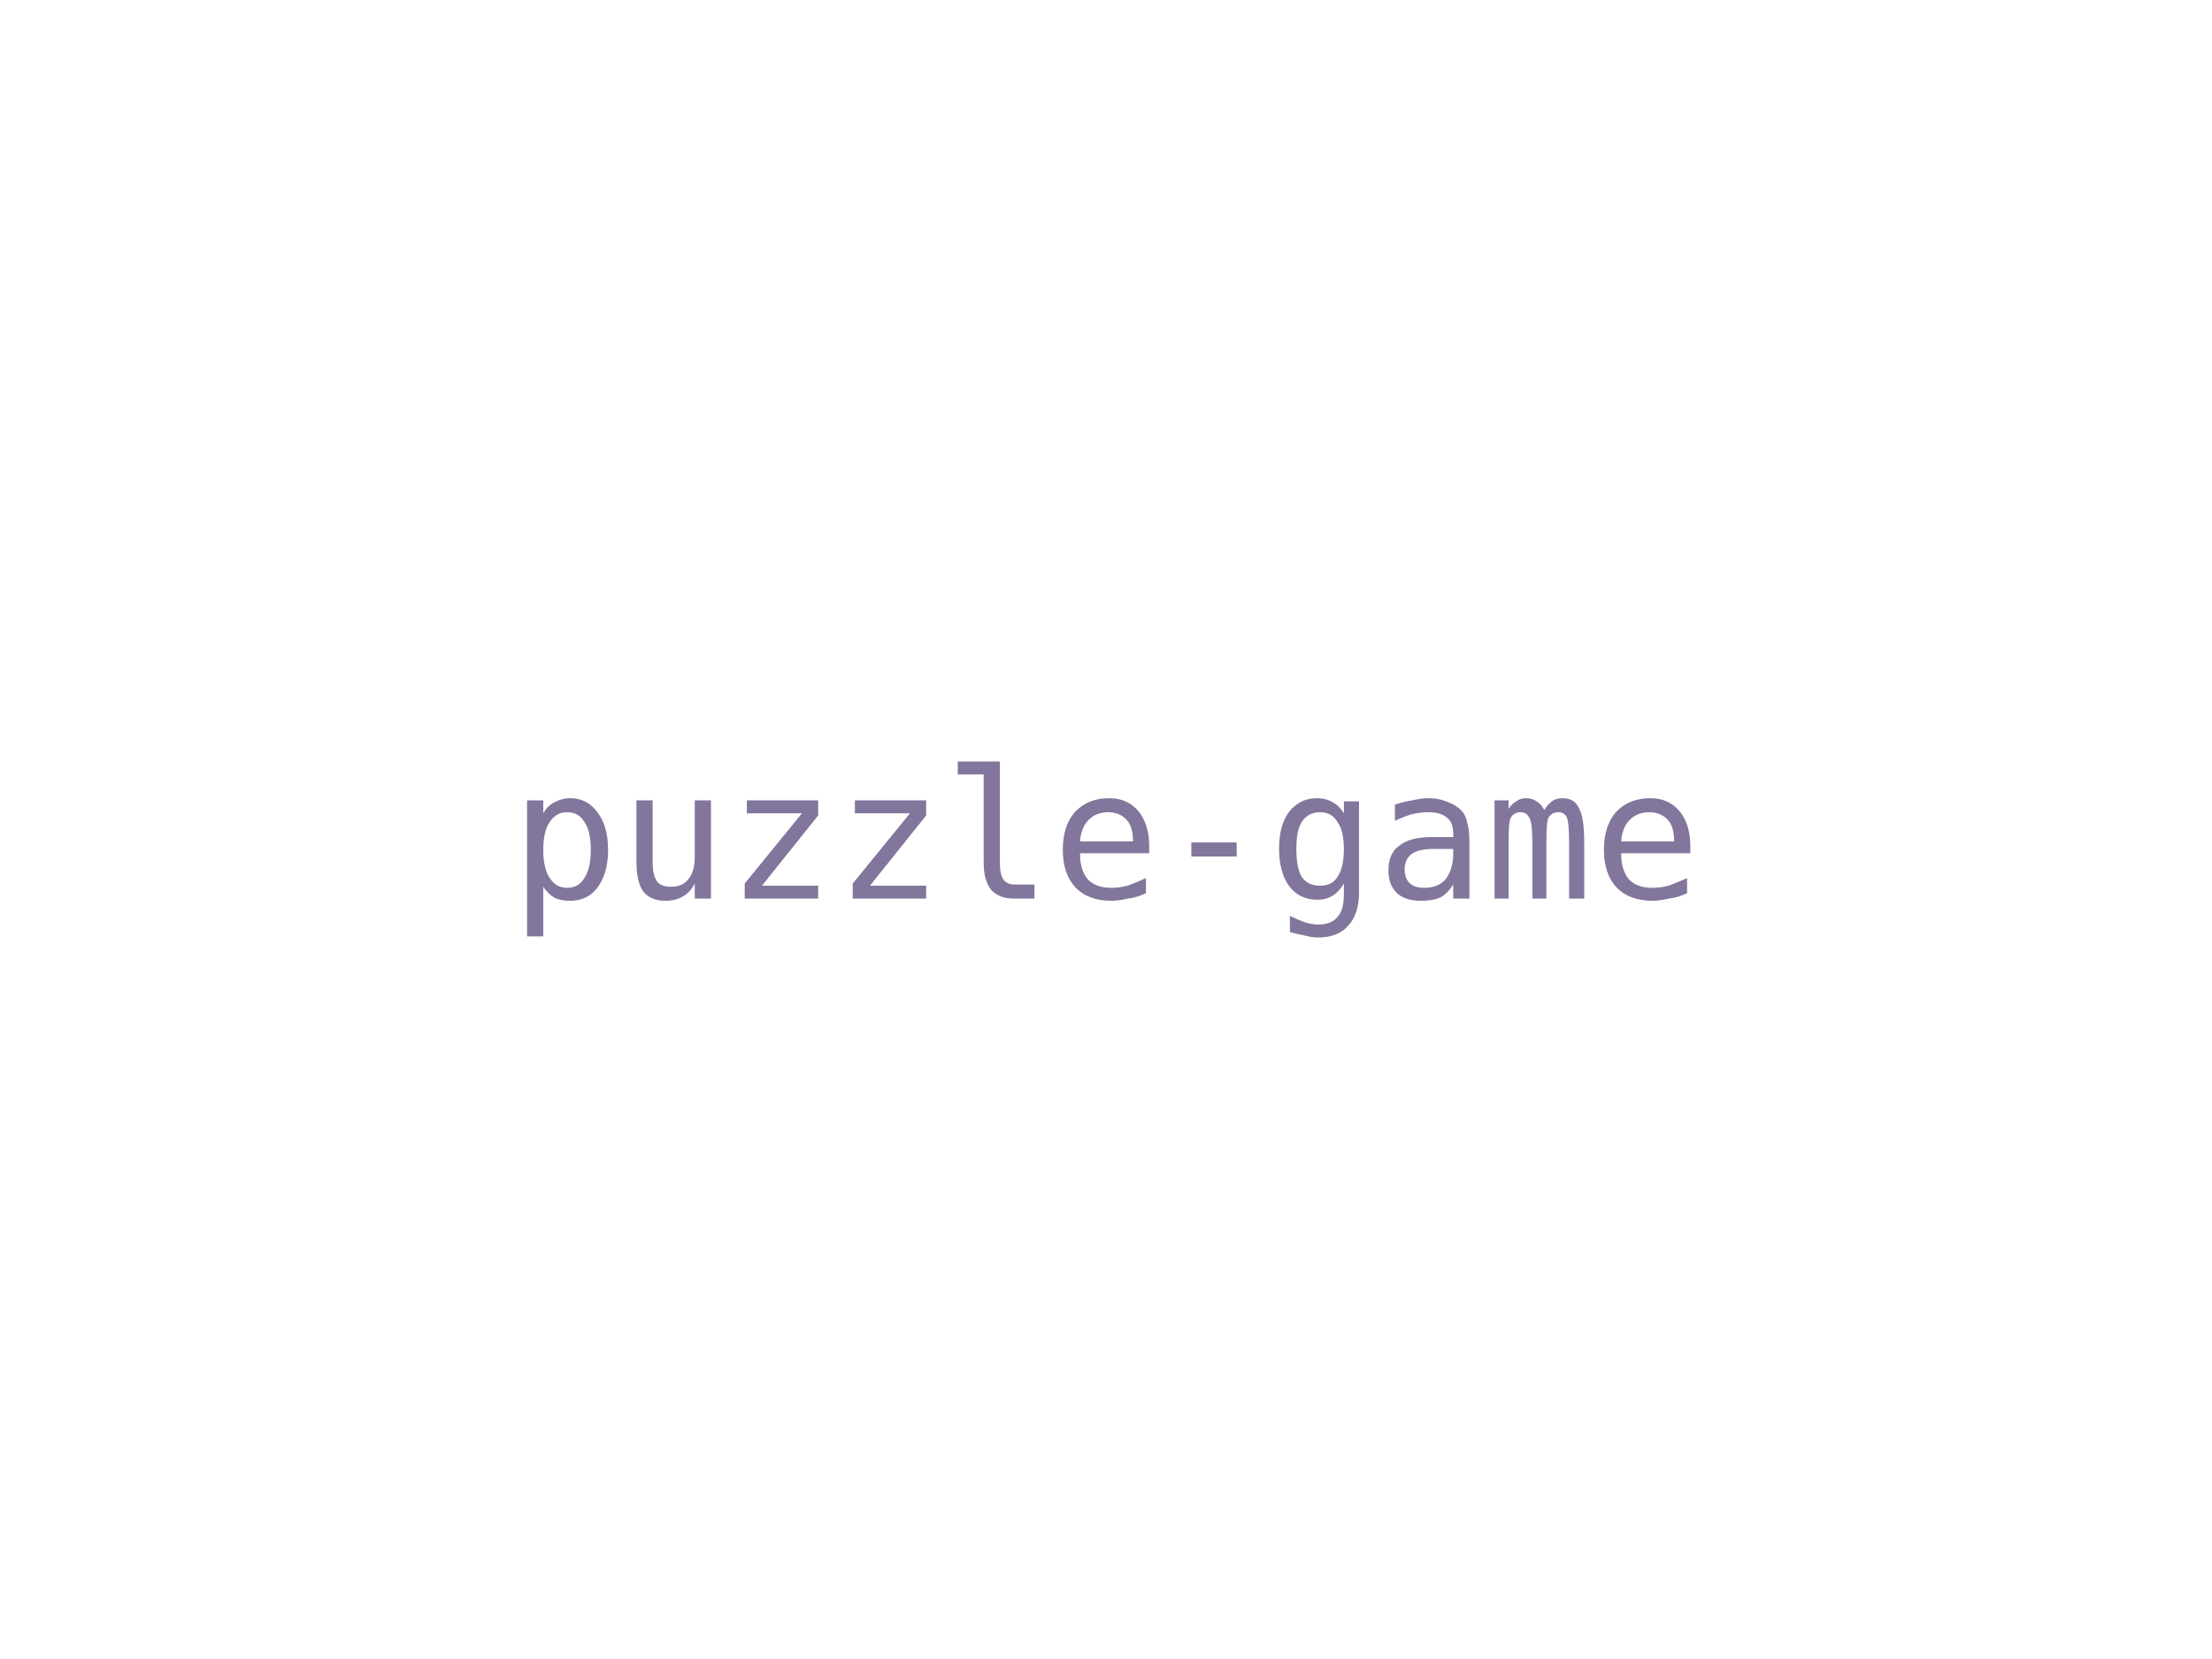
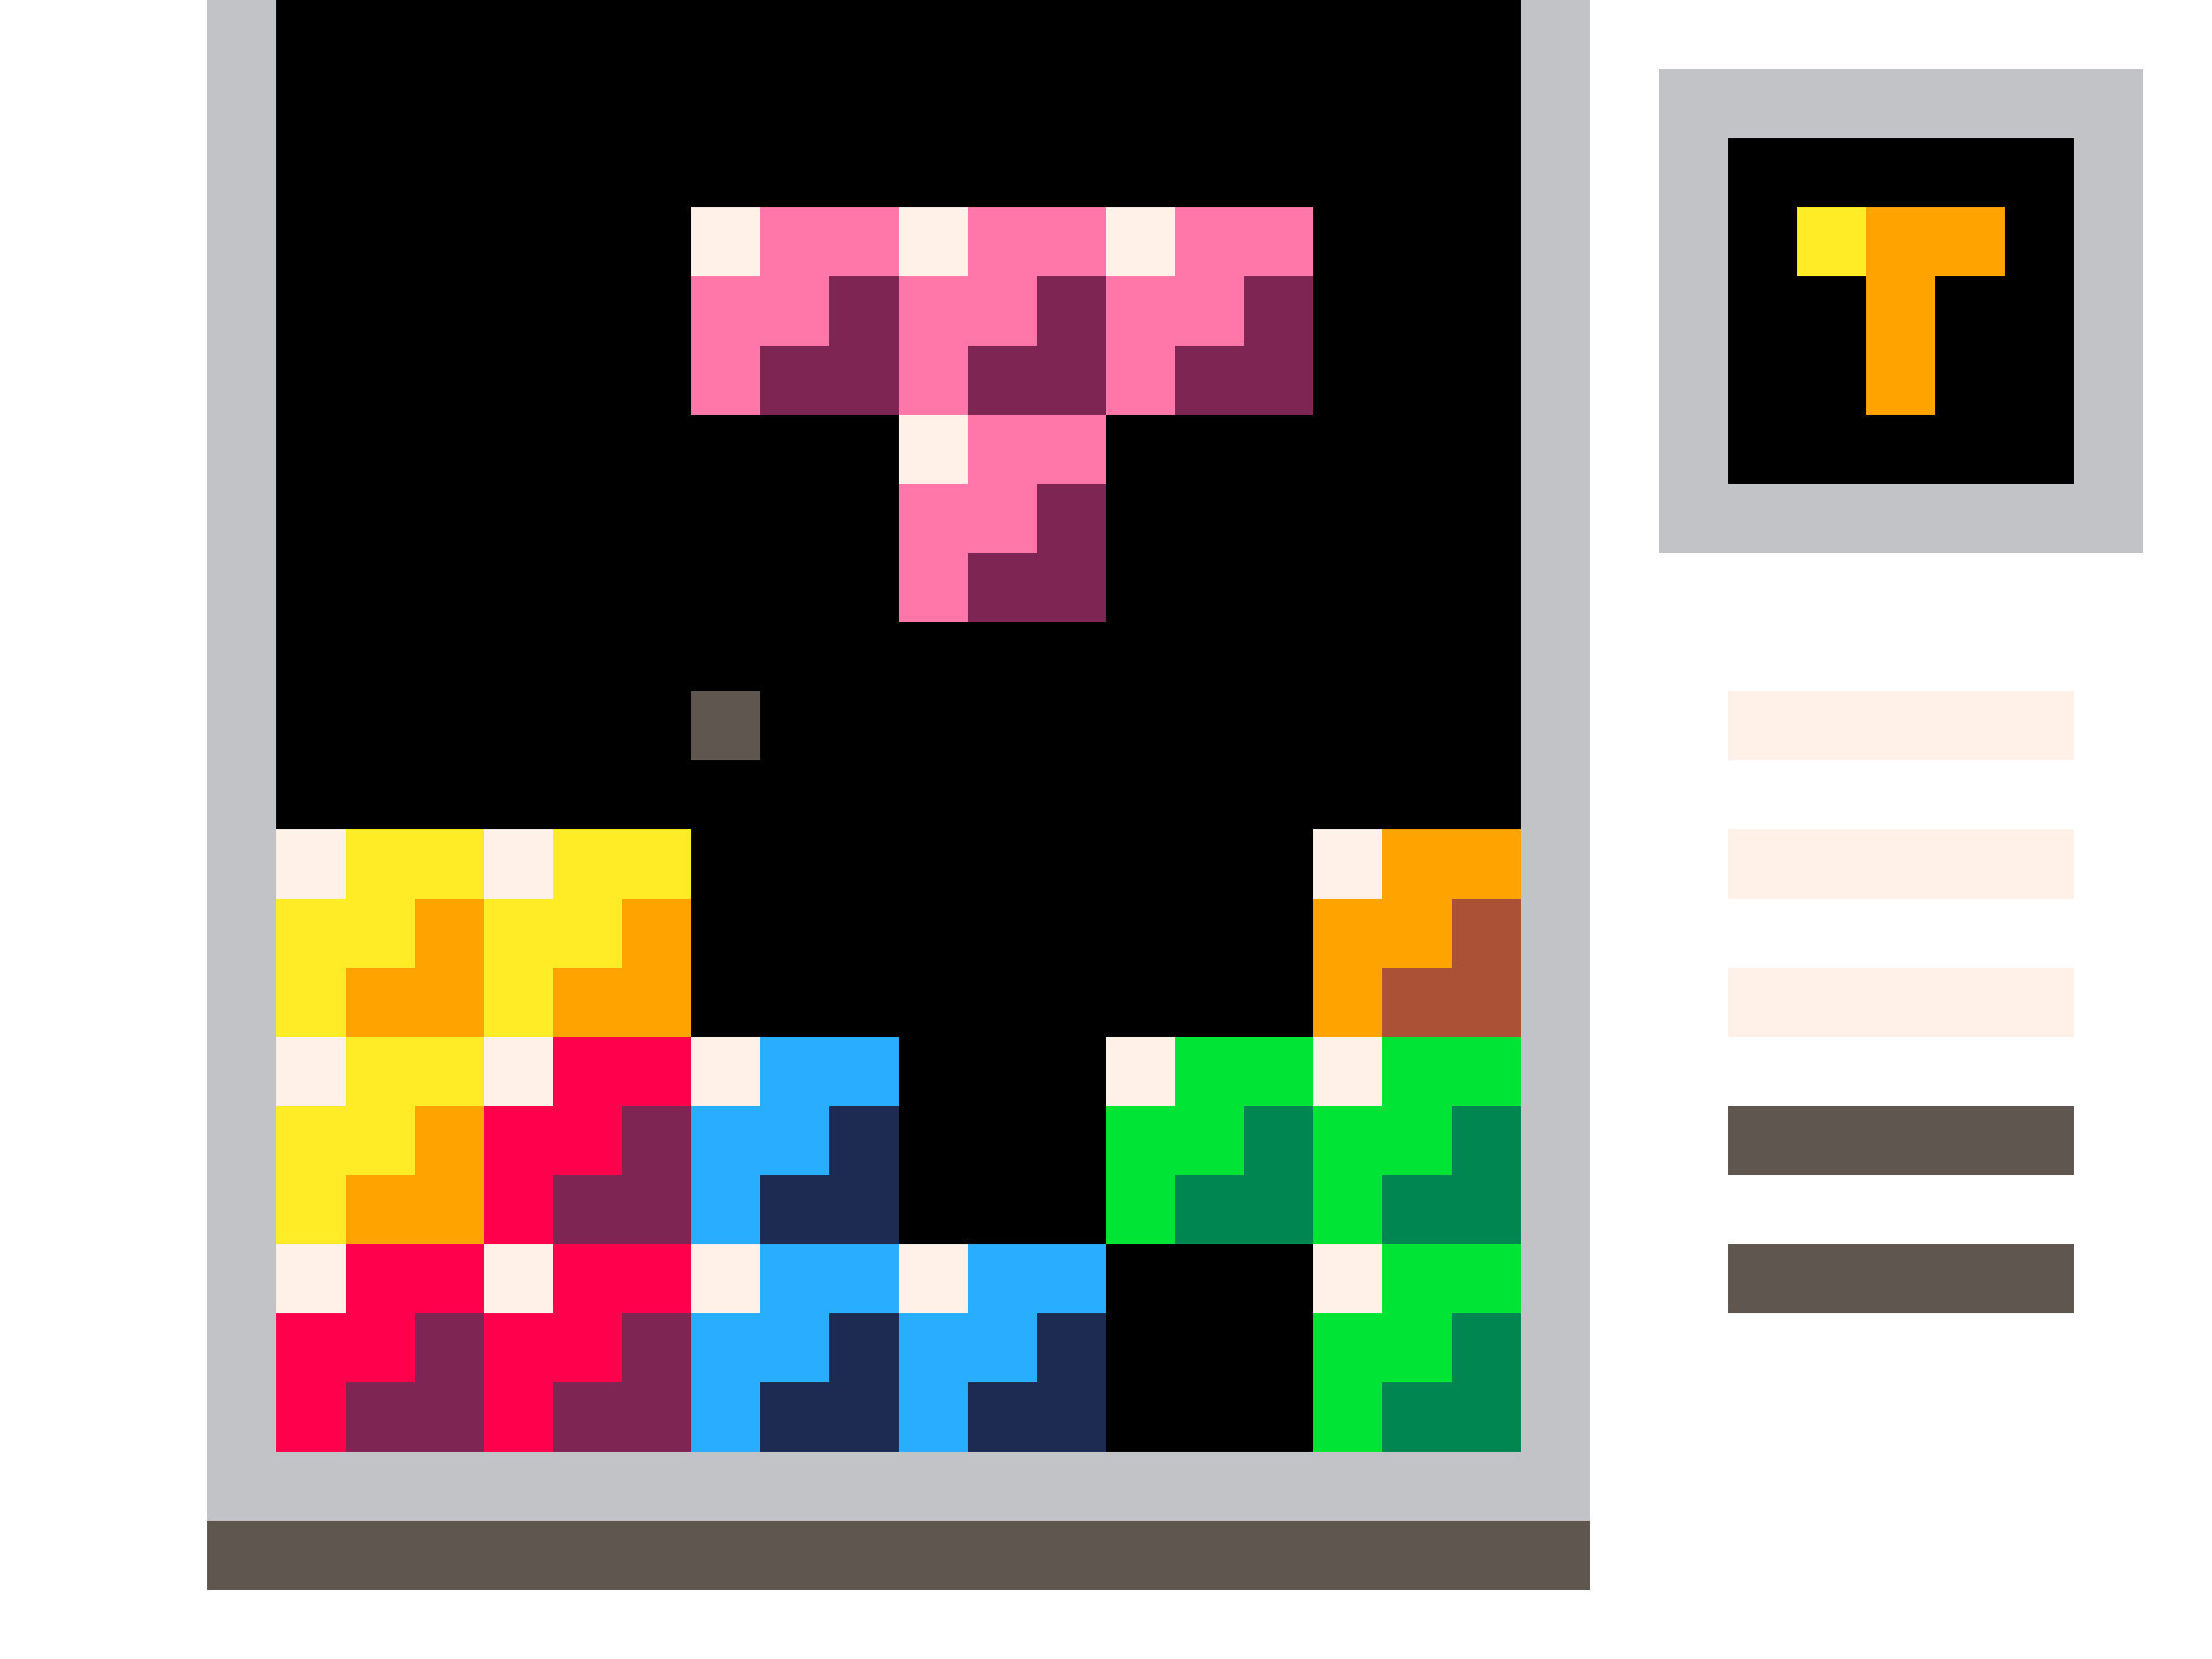
<svg xmlns="http://www.w3.org/2000/svg" viewBox="0 0 32 24" shape-rendering="crispEdges">
-   <text x="16" y="13" font-size="2.6" font-family="monospace" text-anchor="middle" fill="#83769c">puzzle-game</text>
+   <rect x="3" y="0" width="1" height="1" fill="#c2c3c7" />
+   <rect x="4" y="0" width="18" height="1" fill="#000000" />
+   <rect x="22" y="0" width="1" height="1" fill="#c2c3c7" />
+   <rect x="3" y="1" width="1" height="1" fill="#c2c3c7" />
+   <rect x="4" y="1" width="18" height="1" fill="#000000" />
+   <rect x="22" y="1" width="1" height="1" fill="#c2c3c7" />
+   <rect x="24" y="1" width="7" height="1" fill="#c2c3c7" />
+   <rect x="3" y="2" width="1" height="1" fill="#c2c3c7" />
+   <rect x="4" y="2" width="18" height="1" fill="#000000" />
+   <rect x="22" y="2" width="1" height="1" fill="#c2c3c7" />
+   <rect x="24" y="2" width="1" height="1" fill="#c2c3c7" />
+   <rect x="25" y="2" width="5" height="1" fill="#000000" />
+   <rect x="30" y="2" width="1" height="1" fill="#c2c3c7" />
+   <rect x="3" y="3" width="1" height="1" fill="#c2c3c7" />
+   <rect x="4" y="3" width="6" height="1" fill="#000000" />
+   <rect x="10" y="3" width="1" height="1" fill="#fff1e8" />
+   <rect x="11" y="3" width="2" height="1" fill="#ff77a8" />
+   <rect x="13" y="3" width="1" height="1" fill="#fff1e8" />
+   <rect x="14" y="3" width="2" height="1" fill="#ff77a8" />
+   <rect x="16" y="3" width="1" height="1" fill="#fff1e8" />
+   <rect x="17" y="3" width="2" height="1" fill="#ff77a8" />
+   <rect x="19" y="3" width="3" height="1" fill="#000000" />
+   <rect x="22" y="3" width="1" height="1" fill="#c2c3c7" />
+   <rect x="24" y="3" width="1" height="1" fill="#c2c3c7" />
+   <rect x="25" y="3" width="1" height="1" fill="#000000" />
+   <rect x="26" y="3" width="1" height="1" fill="#ffec27" />
+   <rect x="27" y="3" width="2" height="1" fill="#ffa300" />
+   <rect x="29" y="3" width="1" height="1" fill="#000000" />
+   <rect x="30" y="3" width="1" height="1" fill="#c2c3c7" />
+   <rect x="3" y="4" width="1" height="1" fill="#c2c3c7" />
+   <rect x="4" y="4" width="6" height="1" fill="#000000" />
+   <rect x="10" y="4" width="2" height="1" fill="#ff77a8" />
+   <rect x="12" y="4" width="1" height="1" fill="#7e2553" />
+   <rect x="13" y="4" width="2" height="1" fill="#ff77a8" />
+   <rect x="15" y="4" width="1" height="1" fill="#7e2553" />
+   <rect x="16" y="4" width="2" height="1" fill="#ff77a8" />
+   <rect x="18" y="4" width="1" height="1" fill="#7e2553" />
+   <rect x="19" y="4" width="3" height="1" fill="#000000" />
+   <rect x="22" y="4" width="1" height="1" fill="#c2c3c7" />
+   <rect x="24" y="4" width="1" height="1" fill="#c2c3c7" />
+   <rect x="25" y="4" width="2" height="1" fill="#000000" />
+   <rect x="27" y="4" width="1" height="1" fill="#ffa300" />
+   <rect x="28" y="4" width="2" height="1" fill="#000000" />
+   <rect x="30" y="4" width="1" height="1" fill="#c2c3c7" />
+   <rect x="3" y="5" width="1" height="1" fill="#c2c3c7" />
+   <rect x="4" y="5" width="6" height="1" fill="#000000" />
+   <rect x="10" y="5" width="1" height="1" fill="#ff77a8" />
+   <rect x="11" y="5" width="2" height="1" fill="#7e2553" />
+   <rect x="13" y="5" width="1" height="1" fill="#ff77a8" />
+   <rect x="14" y="5" width="2" height="1" fill="#7e2553" />
+   <rect x="16" y="5" width="1" height="1" fill="#ff77a8" />
+   <rect x="17" y="5" width="2" height="1" fill="#7e2553" />
+   <rect x="19" y="5" width="3" height="1" fill="#000000" />
+   <rect x="22" y="5" width="1" height="1" fill="#c2c3c7" />
+   <rect x="24" y="5" width="1" height="1" fill="#c2c3c7" />
+   <rect x="25" y="5" width="2" height="1" fill="#000000" />
+   <rect x="27" y="5" width="1" height="1" fill="#ffa300" />
+   <rect x="28" y="5" width="2" height="1" fill="#000000" />
+   <rect x="30" y="5" width="1" height="1" fill="#c2c3c7" />
+   <rect x="3" y="6" width="1" height="1" fill="#c2c3c7" />
+   <rect x="4" y="6" width="9" height="1" fill="#000000" />
+   <rect x="13" y="6" width="1" height="1" fill="#fff1e8" />
+   <rect x="14" y="6" width="2" height="1" fill="#ff77a8" />
+   <rect x="16" y="6" width="6" height="1" fill="#000000" />
+   <rect x="22" y="6" width="1" height="1" fill="#c2c3c7" />
+   <rect x="24" y="6" width="1" height="1" fill="#c2c3c7" />
+   <rect x="25" y="6" width="5" height="1" fill="#000000" />
+   <rect x="30" y="6" width="1" height="1" fill="#c2c3c7" />
+   <rect x="3" y="7" width="1" height="1" fill="#c2c3c7" />
+   <rect x="4" y="7" width="9" height="1" fill="#000000" />
+   <rect x="13" y="7" width="2" height="1" fill="#ff77a8" />
+   <rect x="15" y="7" width="1" height="1" fill="#7e2553" />
+   <rect x="16" y="7" width="6" height="1" fill="#000000" />
+   <rect x="22" y="7" width="1" height="1" fill="#c2c3c7" />
+   <rect x="24" y="7" width="7" height="1" fill="#c2c3c7" />
+   <rect x="3" y="8" width="1" height="1" fill="#c2c3c7" />
+   <rect x="4" y="8" width="9" height="1" fill="#000000" />
+   <rect x="13" y="8" width="1" height="1" fill="#ff77a8" />
+   <rect x="14" y="8" width="2" height="1" fill="#7e2553" />
+   <rect x="16" y="8" width="6" height="1" fill="#000000" />
+   <rect x="22" y="8" width="1" height="1" fill="#c2c3c7" />
+   <rect x="3" y="9" width="1" height="1" fill="#c2c3c7" />
+   <rect x="4" y="9" width="18" height="1" fill="#000000" />
+   <rect x="22" y="9" width="1" height="1" fill="#c2c3c7" />
+   <rect x="3" y="10" width="1" height="1" fill="#c2c3c7" />
+   <rect x="4" y="10" width="6" height="1" fill="#000000" />
+   <rect x="10" y="10" width="1" height="1" fill="#5f574f" />
+   <rect x="11" y="10" width="11" height="1" fill="#000000" />
+   <rect x="22" y="10" width="1" height="1" fill="#c2c3c7" />
+   <rect x="25" y="10" width="5" height="1" fill="#fff1e8" />
+   <rect x="3" y="11" width="1" height="1" fill="#c2c3c7" />
+   <rect x="4" y="11" width="18" height="1" fill="#000000" />
+   <rect x="22" y="11" width="1" height="1" fill="#c2c3c7" />
+   <rect x="3" y="12" width="1" height="1" fill="#c2c3c7" />
+   <rect x="4" y="12" width="1" height="1" fill="#fff1e8" />
+   <rect x="5" y="12" width="2" height="1" fill="#ffec27" />
+   <rect x="7" y="12" width="1" height="1" fill="#fff1e8" />
+   <rect x="8" y="12" width="2" height="1" fill="#ffec27" />
+   <rect x="10" y="12" width="9" height="1" fill="#000000" />
+   <rect x="19" y="12" width="1" height="1" fill="#fff1e8" />
+   <rect x="20" y="12" width="2" height="1" fill="#ffa300" />
+   <rect x="22" y="12" width="1" height="1" fill="#c2c3c7" />
+   <rect x="25" y="12" width="5" height="1" fill="#fff1e8" />
+   <rect x="3" y="13" width="1" height="1" fill="#c2c3c7" />
+   <rect x="4" y="13" width="2" height="1" fill="#ffec27" />
+   <rect x="6" y="13" width="1" height="1" fill="#ffa300" />
+   <rect x="7" y="13" width="2" height="1" fill="#ffec27" />
+   <rect x="9" y="13" width="1" height="1" fill="#ffa300" />
+   <rect x="10" y="13" width="9" height="1" fill="#000000" />
+   <rect x="19" y="13" width="2" height="1" fill="#ffa300" />
+   <rect x="21" y="13" width="1" height="1" fill="#ab5236" />
+   <rect x="22" y="13" width="1" height="1" fill="#c2c3c7" />
+   <rect x="3" y="14" width="1" height="1" fill="#c2c3c7" />
+   <rect x="4" y="14" width="1" height="1" fill="#ffec27" />
+   <rect x="5" y="14" width="2" height="1" fill="#ffa300" />
+   <rect x="7" y="14" width="1" height="1" fill="#ffec27" />
+   <rect x="8" y="14" width="2" height="1" fill="#ffa300" />
+   <rect x="10" y="14" width="9" height="1" fill="#000000" />
+   <rect x="19" y="14" width="1" height="1" fill="#ffa300" />
+   <rect x="20" y="14" width="2" height="1" fill="#ab5236" />
+   <rect x="22" y="14" width="1" height="1" fill="#c2c3c7" />
+   <rect x="25" y="14" width="5" height="1" fill="#fff1e8" />
+   <rect x="3" y="15" width="1" height="1" fill="#c2c3c7" />
+   <rect x="4" y="15" width="1" height="1" fill="#fff1e8" />
+   <rect x="5" y="15" width="2" height="1" fill="#ffec27" />
+   <rect x="7" y="15" width="1" height="1" fill="#fff1e8" />
+   <rect x="8" y="15" width="2" height="1" fill="#ff004d" />
+   <rect x="10" y="15" width="1" height="1" fill="#fff1e8" />
+   <rect x="11" y="15" width="2" height="1" fill="#29adff" />
+   <rect x="13" y="15" width="3" height="1" fill="#000000" />
+   <rect x="16" y="15" width="1" height="1" fill="#fff1e8" />
+   <rect x="17" y="15" width="2" height="1" fill="#00e436" />
+   <rect x="19" y="15" width="1" height="1" fill="#fff1e8" />
+   <rect x="20" y="15" width="2" height="1" fill="#00e436" />
+   <rect x="22" y="15" width="1" height="1" fill="#c2c3c7" />
+   <rect x="3" y="16" width="1" height="1" fill="#c2c3c7" />
+   <rect x="4" y="16" width="2" height="1" fill="#ffec27" />
+   <rect x="6" y="16" width="1" height="1" fill="#ffa300" />
+   <rect x="7" y="16" width="2" height="1" fill="#ff004d" />
+   <rect x="9" y="16" width="1" height="1" fill="#7e2553" />
+   <rect x="10" y="16" width="2" height="1" fill="#29adff" />
+   <rect x="12" y="16" width="1" height="1" fill="#1d2b53" />
+   <rect x="13" y="16" width="3" height="1" fill="#000000" />
+   <rect x="16" y="16" width="2" height="1" fill="#00e436" />
+   <rect x="18" y="16" width="1" height="1" fill="#008751" />
+   <rect x="19" y="16" width="2" height="1" fill="#00e436" />
+   <rect x="21" y="16" width="1" height="1" fill="#008751" />
+   <rect x="22" y="16" width="1" height="1" fill="#c2c3c7" />
+   <rect x="25" y="16" width="5" height="1" fill="#5f574f" />
+   <rect x="3" y="17" width="1" height="1" fill="#c2c3c7" />
+   <rect x="4" y="17" width="1" height="1" fill="#ffec27" />
+   <rect x="5" y="17" width="2" height="1" fill="#ffa300" />
+   <rect x="7" y="17" width="1" height="1" fill="#ff004d" />
+   <rect x="8" y="17" width="2" height="1" fill="#7e2553" />
+   <rect x="10" y="17" width="1" height="1" fill="#29adff" />
+   <rect x="11" y="17" width="2" height="1" fill="#1d2b53" />
+   <rect x="13" y="17" width="3" height="1" fill="#000000" />
+   <rect x="16" y="17" width="1" height="1" fill="#00e436" />
+   <rect x="17" y="17" width="2" height="1" fill="#008751" />
+   <rect x="19" y="17" width="1" height="1" fill="#00e436" />
+   <rect x="20" y="17" width="2" height="1" fill="#008751" />
+   <rect x="22" y="17" width="1" height="1" fill="#c2c3c7" />
+   <rect x="3" y="18" width="1" height="1" fill="#c2c3c7" />
+   <rect x="4" y="18" width="1" height="1" fill="#fff1e8" />
+   <rect x="5" y="18" width="2" height="1" fill="#ff004d" />
+   <rect x="7" y="18" width="1" height="1" fill="#fff1e8" />
+   <rect x="8" y="18" width="2" height="1" fill="#ff004d" />
+   <rect x="10" y="18" width="1" height="1" fill="#fff1e8" />
+   <rect x="11" y="18" width="2" height="1" fill="#29adff" />
+   <rect x="13" y="18" width="1" height="1" fill="#fff1e8" />
+   <rect x="14" y="18" width="2" height="1" fill="#29adff" />
+   <rect x="16" y="18" width="3" height="1" fill="#000000" />
+   <rect x="19" y="18" width="1" height="1" fill="#fff1e8" />
+   <rect x="20" y="18" width="2" height="1" fill="#00e436" />
+   <rect x="22" y="18" width="1" height="1" fill="#c2c3c7" />
+   <rect x="25" y="18" width="5" height="1" fill="#5f574f" />
+   <rect x="3" y="19" width="1" height="1" fill="#c2c3c7" />
+   <rect x="4" y="19" width="2" height="1" fill="#ff004d" />
+   <rect x="6" y="19" width="1" height="1" fill="#7e2553" />
+   <rect x="7" y="19" width="2" height="1" fill="#ff004d" />
+   <rect x="9" y="19" width="1" height="1" fill="#7e2553" />
+   <rect x="10" y="19" width="2" height="1" fill="#29adff" />
+   <rect x="12" y="19" width="1" height="1" fill="#1d2b53" />
+   <rect x="13" y="19" width="2" height="1" fill="#29adff" />
+   <rect x="15" y="19" width="1" height="1" fill="#1d2b53" />
+   <rect x="16" y="19" width="3" height="1" fill="#000000" />
+   <rect x="19" y="19" width="2" height="1" fill="#00e436" />
+   <rect x="21" y="19" width="1" height="1" fill="#008751" />
+   <rect x="22" y="19" width="1" height="1" fill="#c2c3c7" />
+   <rect x="3" y="20" width="1" height="1" fill="#c2c3c7" />
+   <rect x="4" y="20" width="1" height="1" fill="#ff004d" />
+   <rect x="5" y="20" width="2" height="1" fill="#7e2553" />
+   <rect x="7" y="20" width="1" height="1" fill="#ff004d" />
+   <rect x="8" y="20" width="2" height="1" fill="#7e2553" />
+   <rect x="10" y="20" width="1" height="1" fill="#29adff" />
+   <rect x="11" y="20" width="2" height="1" fill="#1d2b53" />
+   <rect x="13" y="20" width="1" height="1" fill="#29adff" />
+   <rect x="14" y="20" width="2" height="1" fill="#1d2b53" />
+   <rect x="16" y="20" width="3" height="1" fill="#000000" />
+   <rect x="19" y="20" width="1" height="1" fill="#00e436" />
+   <rect x="20" y="20" width="2" height="1" fill="#008751" />
+   <rect x="22" y="20" width="1" height="1" fill="#c2c3c7" />
+   <rect x="3" y="21" width="20" height="1" fill="#c2c3c7" />
+   <rect x="3" y="22" width="20" height="1" fill="#5f574f" />
</svg>
